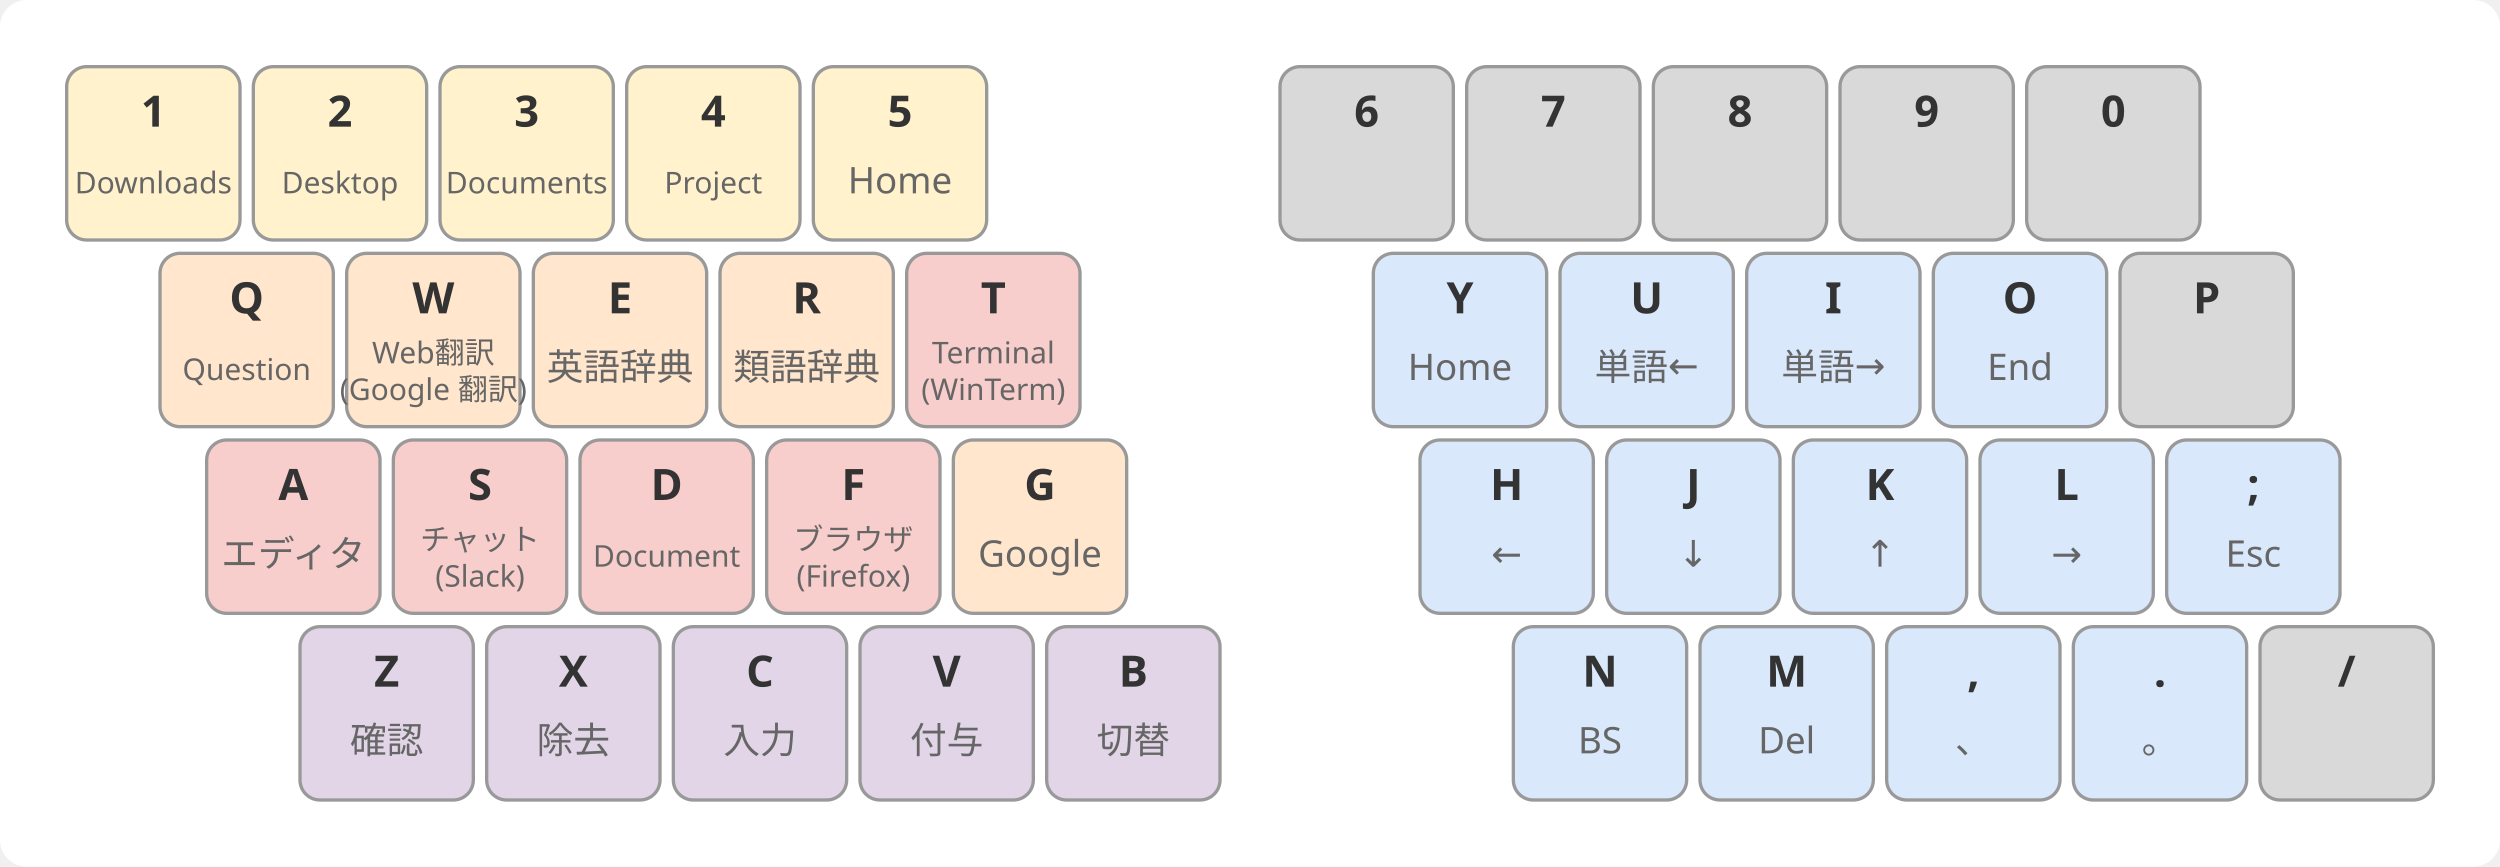
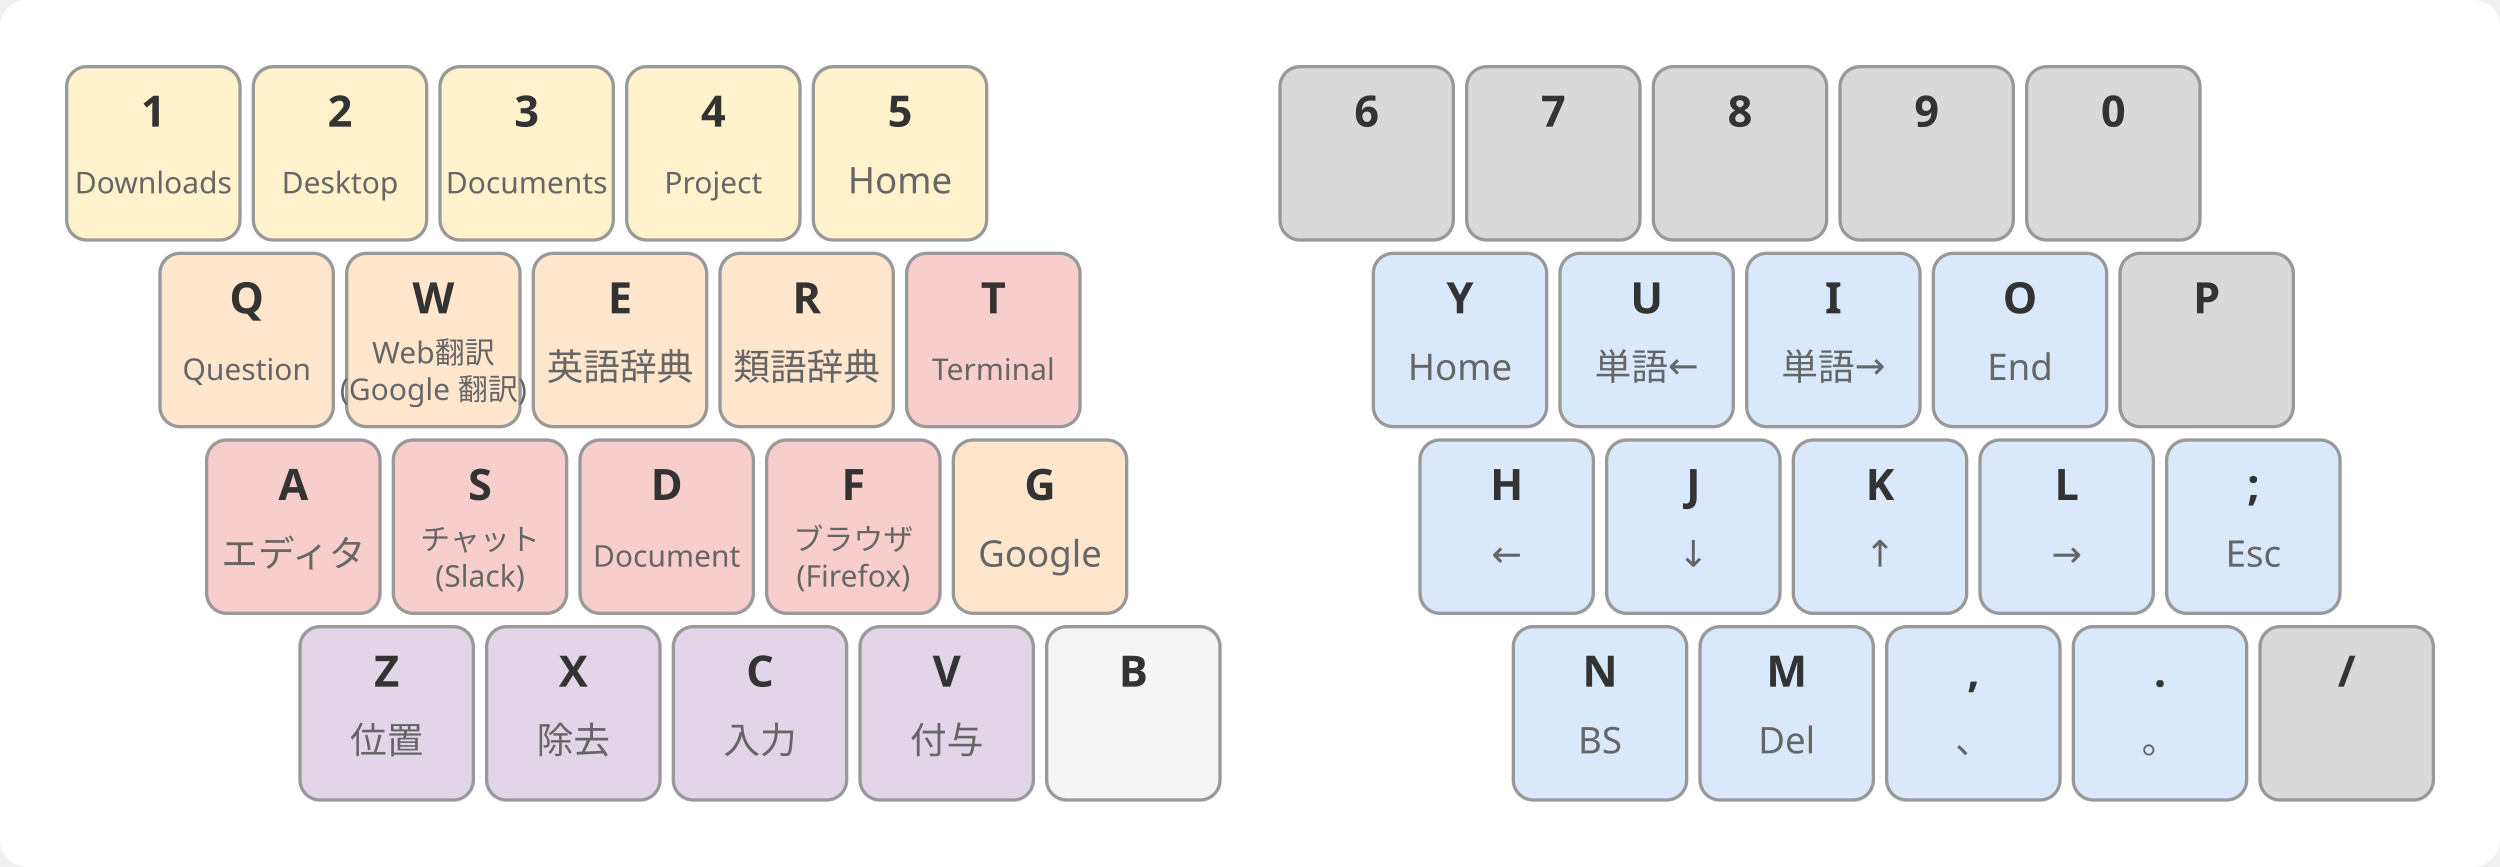
<svg xmlns="http://www.w3.org/2000/svg" viewBox="0 0 750 260" width="750" height="260" font-family="sans-serif">
  <rect width="750" height="260" fill="#ffffff" rx="8" />
  <rect x="20" y="20" width="52" height="52" rx="6" fill="#fff2cc" stroke="#999" stroke-width="1" />
  <text x="46" y="38" text-anchor="middle" font-size="13" font-weight="bold" fill="#333">1</text>
  <text x="46" y="58" text-anchor="middle" font-size="9" fill="#666">Downloads</text>
  <rect x="76" y="20" width="52" height="52" rx="6" fill="#fff2cc" stroke="#999" stroke-width="1" />
  <text x="102" y="38" text-anchor="middle" font-size="13" font-weight="bold" fill="#333">2</text>
  <text x="102" y="58" text-anchor="middle" font-size="9" fill="#666">Desktop</text>
  <rect x="132" y="20" width="52" height="52" rx="6" fill="#fff2cc" stroke="#999" stroke-width="1" />
  <text x="158" y="38" text-anchor="middle" font-size="13" font-weight="bold" fill="#333">3</text>
  <text x="158" y="58" text-anchor="middle" font-size="9" fill="#666">Documents</text>
  <rect x="188" y="20" width="52" height="52" rx="6" fill="#fff2cc" stroke="#999" stroke-width="1" />
  <text x="214" y="38" text-anchor="middle" font-size="13" font-weight="bold" fill="#333">4</text>
  <text x="214" y="58" text-anchor="middle" font-size="9" fill="#666">Project</text>
  <rect x="244" y="20" width="52" height="52" rx="6" fill="#fff2cc" stroke="#999" stroke-width="1" />
  <text x="270" y="38" text-anchor="middle" font-size="13" font-weight="bold" fill="#333">5</text>
  <text x="270" y="58" text-anchor="middle" font-size="11" fill="#666">Home</text>
  <rect x="384" y="20" width="52" height="52" rx="6" fill="#d9d9d9" stroke="#999" stroke-width="1" />
  <text x="410" y="38" text-anchor="middle" font-size="13" font-weight="bold" fill="#333">6</text>
  <rect x="440" y="20" width="52" height="52" rx="6" fill="#d9d9d9" stroke="#999" stroke-width="1" />
  <text x="466" y="38" text-anchor="middle" font-size="13" font-weight="bold" fill="#333">7</text>
  <rect x="496" y="20" width="52" height="52" rx="6" fill="#d9d9d9" stroke="#999" stroke-width="1" />
  <text x="522" y="38" text-anchor="middle" font-size="13" font-weight="bold" fill="#333">8</text>
  <rect x="552" y="20" width="52" height="52" rx="6" fill="#d9d9d9" stroke="#999" stroke-width="1" />
  <text x="578" y="38" text-anchor="middle" font-size="13" font-weight="bold" fill="#333">9</text>
  <rect x="608" y="20" width="52" height="52" rx="6" fill="#d9d9d9" stroke="#999" stroke-width="1" />
  <text x="634" y="38" text-anchor="middle" font-size="13" font-weight="bold" fill="#333">0</text>
  <rect x="48" y="76" width="52" height="52" rx="6" fill="#ffe6cc" stroke="#999" stroke-width="1" />
  <text x="74" y="94" text-anchor="middle" font-size="13" font-weight="bold" fill="#333">Q</text>
  <text x="74" y="114" text-anchor="middle" font-size="9" fill="#666">Question</text>
  <rect x="104" y="76" width="52" height="52" rx="6" fill="#ffe6cc" stroke="#999" stroke-width="1" />
  <text x="130" y="94" text-anchor="middle" font-size="13" font-weight="bold" fill="#333">W</text>
  <text x="130" y="109" text-anchor="middle" font-size="9" fill="#666">Web翻訳</text>
  <text x="130" y="120" text-anchor="middle" font-size="9" fill="#666">(Google 翻訳)</text>
  <rect x="160" y="76" width="52" height="52" rx="6" fill="#ffe6cc" stroke="#999" stroke-width="1" />
  <text x="186" y="94" text-anchor="middle" font-size="13" font-weight="bold" fill="#333">E</text>
  <text x="186" y="114" text-anchor="middle" font-size="11" fill="#666">英語辞典</text>
  <rect x="216" y="76" width="52" height="52" rx="6" fill="#ffe6cc" stroke="#999" stroke-width="1" />
  <text x="242" y="94" text-anchor="middle" font-size="13" font-weight="bold" fill="#333">R</text>
  <text x="242" y="114" text-anchor="middle" font-size="11" fill="#666">類語辞典</text>
  <rect x="272" y="76" width="52" height="52" rx="6" fill="#f8cecc" stroke="#999" stroke-width="1" />
  <text x="298" y="94" text-anchor="middle" font-size="13" font-weight="bold" fill="#333">T</text>
-   <text x="298" y="109" text-anchor="middle" font-size="9" fill="#666">Terminal</text>
-   <text x="298" y="120" text-anchor="middle" font-size="9" fill="#666">(WinTerm)</text>
+   <text x="298" y="114" text-anchor="middle" font-size="9" fill="#666">Terminal</text>
  <rect x="412" y="76" width="52" height="52" rx="6" fill="#dae8fc" stroke="#999" stroke-width="1" />
  <text x="438" y="94" text-anchor="middle" font-size="13" font-weight="bold" fill="#333">Y</text>
  <text x="438" y="114" text-anchor="middle" font-size="11" fill="#666">Home</text>
  <rect x="468" y="76" width="52" height="52" rx="6" fill="#dae8fc" stroke="#999" stroke-width="1" />
  <text x="494" y="94" text-anchor="middle" font-size="13" font-weight="bold" fill="#333">U</text>
  <text x="494" y="114" text-anchor="middle" font-size="11" fill="#666">単語←</text>
  <rect x="524" y="76" width="52" height="52" rx="6" fill="#dae8fc" stroke="#999" stroke-width="1" />
  <text x="550" y="94" text-anchor="middle" font-size="13" font-weight="bold" fill="#333">I</text>
  <text x="550" y="114" text-anchor="middle" font-size="11" fill="#666">単語→</text>
  <rect x="580" y="76" width="52" height="52" rx="6" fill="#dae8fc" stroke="#999" stroke-width="1" />
  <text x="606" y="94" text-anchor="middle" font-size="13" font-weight="bold" fill="#333">O</text>
  <text x="606" y="114" text-anchor="middle" font-size="11" fill="#666">End</text>
  <rect x="636" y="76" width="52" height="52" rx="6" fill="#d9d9d9" stroke="#999" stroke-width="1" />
  <text x="662" y="94" text-anchor="middle" font-size="13" font-weight="bold" fill="#333">P</text>
  <rect x="62" y="132" width="52" height="52" rx="6" fill="#f8cecc" stroke="#999" stroke-width="1" />
  <text x="88" y="150" text-anchor="middle" font-size="13" font-weight="bold" fill="#333">A</text>
  <text x="88" y="170" text-anchor="middle" font-size="11" fill="#666">エディタ</text>
  <rect x="118" y="132" width="52" height="52" rx="6" fill="#f8cecc" stroke="#999" stroke-width="1" />
  <text x="144" y="150" text-anchor="middle" font-size="13" font-weight="bold" fill="#333">S</text>
  <text x="144" y="165" text-anchor="middle" font-size="9" fill="#666">チャット</text>
  <text x="144" y="176" text-anchor="middle" font-size="9" fill="#666">(Slack)</text>
  <rect x="174" y="132" width="52" height="52" rx="6" fill="#f8cecc" stroke="#999" stroke-width="1" />
  <text x="200" y="150" text-anchor="middle" font-size="13" font-weight="bold" fill="#333">D</text>
  <text x="200" y="170" text-anchor="middle" font-size="9" fill="#666">Document</text>
  <rect x="230" y="132" width="52" height="52" rx="6" fill="#f8cecc" stroke="#999" stroke-width="1" />
  <text x="256" y="150" text-anchor="middle" font-size="13" font-weight="bold" fill="#333">F</text>
  <text x="256" y="165" text-anchor="middle" font-size="9" fill="#666">ブラウザ</text>
  <text x="256" y="176" text-anchor="middle" font-size="9" fill="#666">(Firefox)</text>
  <rect x="286" y="132" width="52" height="52" rx="6" fill="#ffe6cc" stroke="#999" stroke-width="1" />
  <text x="312" y="150" text-anchor="middle" font-size="13" font-weight="bold" fill="#333">G</text>
  <text x="312" y="170" text-anchor="middle" font-size="11" fill="#666">Google</text>
  <rect x="426" y="132" width="52" height="52" rx="6" fill="#dae8fc" stroke="#999" stroke-width="1" />
  <text x="452" y="150" text-anchor="middle" font-size="13" font-weight="bold" fill="#333">H</text>
  <text x="452" y="170" text-anchor="middle" font-size="11" fill="#666">←</text>
  <rect x="482" y="132" width="52" height="52" rx="6" fill="#dae8fc" stroke="#999" stroke-width="1" />
  <text x="508" y="150" text-anchor="middle" font-size="13" font-weight="bold" fill="#333">J</text>
  <text x="508" y="170" text-anchor="middle" font-size="11" fill="#666">↓</text>
  <rect x="538" y="132" width="52" height="52" rx="6" fill="#dae8fc" stroke="#999" stroke-width="1" />
  <text x="564" y="150" text-anchor="middle" font-size="13" font-weight="bold" fill="#333">K</text>
  <text x="564" y="170" text-anchor="middle" font-size="11" fill="#666">↑</text>
  <rect x="594" y="132" width="52" height="52" rx="6" fill="#dae8fc" stroke="#999" stroke-width="1" />
  <text x="620" y="150" text-anchor="middle" font-size="13" font-weight="bold" fill="#333">L</text>
  <text x="620" y="170" text-anchor="middle" font-size="11" fill="#666">→</text>
  <rect x="650" y="132" width="52" height="52" rx="6" fill="#dae8fc" stroke="#999" stroke-width="1" />
  <text x="676" y="150" text-anchor="middle" font-size="13" font-weight="bold" fill="#333">;</text>
  <text x="676" y="170" text-anchor="middle" font-size="11" fill="#666">Esc</text>
  <rect x="90" y="188" width="52" height="52" rx="6" fill="#e1d5e7" stroke="#999" stroke-width="1" />
  <text x="116" y="206" text-anchor="middle" font-size="13" font-weight="bold" fill="#333">Z</text>
-   <text x="116" y="226" text-anchor="middle" font-size="11" fill="#666">確認</text>
+   <text x="116" y="226" text-anchor="middle" font-size="11" fill="#666">位置</text>
  <rect x="146" y="188" width="52" height="52" rx="6" fill="#e1d5e7" stroke="#999" stroke-width="1" />
  <text x="172" y="206" text-anchor="middle" font-size="13" font-weight="bold" fill="#333">X</text>
  <text x="172" y="226" text-anchor="middle" font-size="11" fill="#666">除去</text>
  <rect x="202" y="188" width="52" height="52" rx="6" fill="#e1d5e7" stroke="#999" stroke-width="1" />
  <text x="228" y="206" text-anchor="middle" font-size="13" font-weight="bold" fill="#333">C</text>
  <text x="228" y="226" text-anchor="middle" font-size="11" fill="#666">入力</text>
  <rect x="258" y="188" width="52" height="52" rx="6" fill="#e1d5e7" stroke="#999" stroke-width="1" />
  <text x="284" y="206" text-anchor="middle" font-size="13" font-weight="bold" fill="#333">V</text>
  <text x="284" y="226" text-anchor="middle" font-size="11" fill="#666">付与</text>
-   <rect x="314" y="188" width="52" height="52" rx="6" fill="#e1d5e7" stroke="#999" stroke-width="1" />
+   <rect x="314" y="188" width="52" height="52" rx="6" fill="#f5f5f5" stroke="#999" stroke-width="1" />
  <text x="340" y="206" text-anchor="middle" font-size="13" font-weight="bold" fill="#333">B</text>
-   <text x="340" y="226" text-anchor="middle" font-size="11" fill="#666">切替</text>
  <rect x="454" y="188" width="52" height="52" rx="6" fill="#dae8fc" stroke="#999" stroke-width="1" />
  <text x="480" y="206" text-anchor="middle" font-size="13" font-weight="bold" fill="#333">N</text>
  <text x="480" y="226" text-anchor="middle" font-size="11" fill="#666">BS</text>
  <rect x="510" y="188" width="52" height="52" rx="6" fill="#dae8fc" stroke="#999" stroke-width="1" />
  <text x="536" y="206" text-anchor="middle" font-size="13" font-weight="bold" fill="#333">M</text>
  <text x="536" y="226" text-anchor="middle" font-size="11" fill="#666">Del</text>
  <rect x="566" y="188" width="52" height="52" rx="6" fill="#dae8fc" stroke="#999" stroke-width="1" />
  <text x="592" y="206" text-anchor="middle" font-size="13" font-weight="bold" fill="#333">,</text>
  <text x="592" y="226" text-anchor="middle" font-size="11" fill="#666">、</text>
  <rect x="622" y="188" width="52" height="52" rx="6" fill="#dae8fc" stroke="#999" stroke-width="1" />
  <text x="648" y="206" text-anchor="middle" font-size="13" font-weight="bold" fill="#333">.</text>
  <text x="648" y="226" text-anchor="middle" font-size="11" fill="#666">。</text>
  <rect x="678" y="188" width="52" height="52" rx="6" fill="#d9d9d9" stroke="#999" stroke-width="1" />
  <text x="704" y="206" text-anchor="middle" font-size="13" font-weight="bold" fill="#333">/</text>
</svg>
